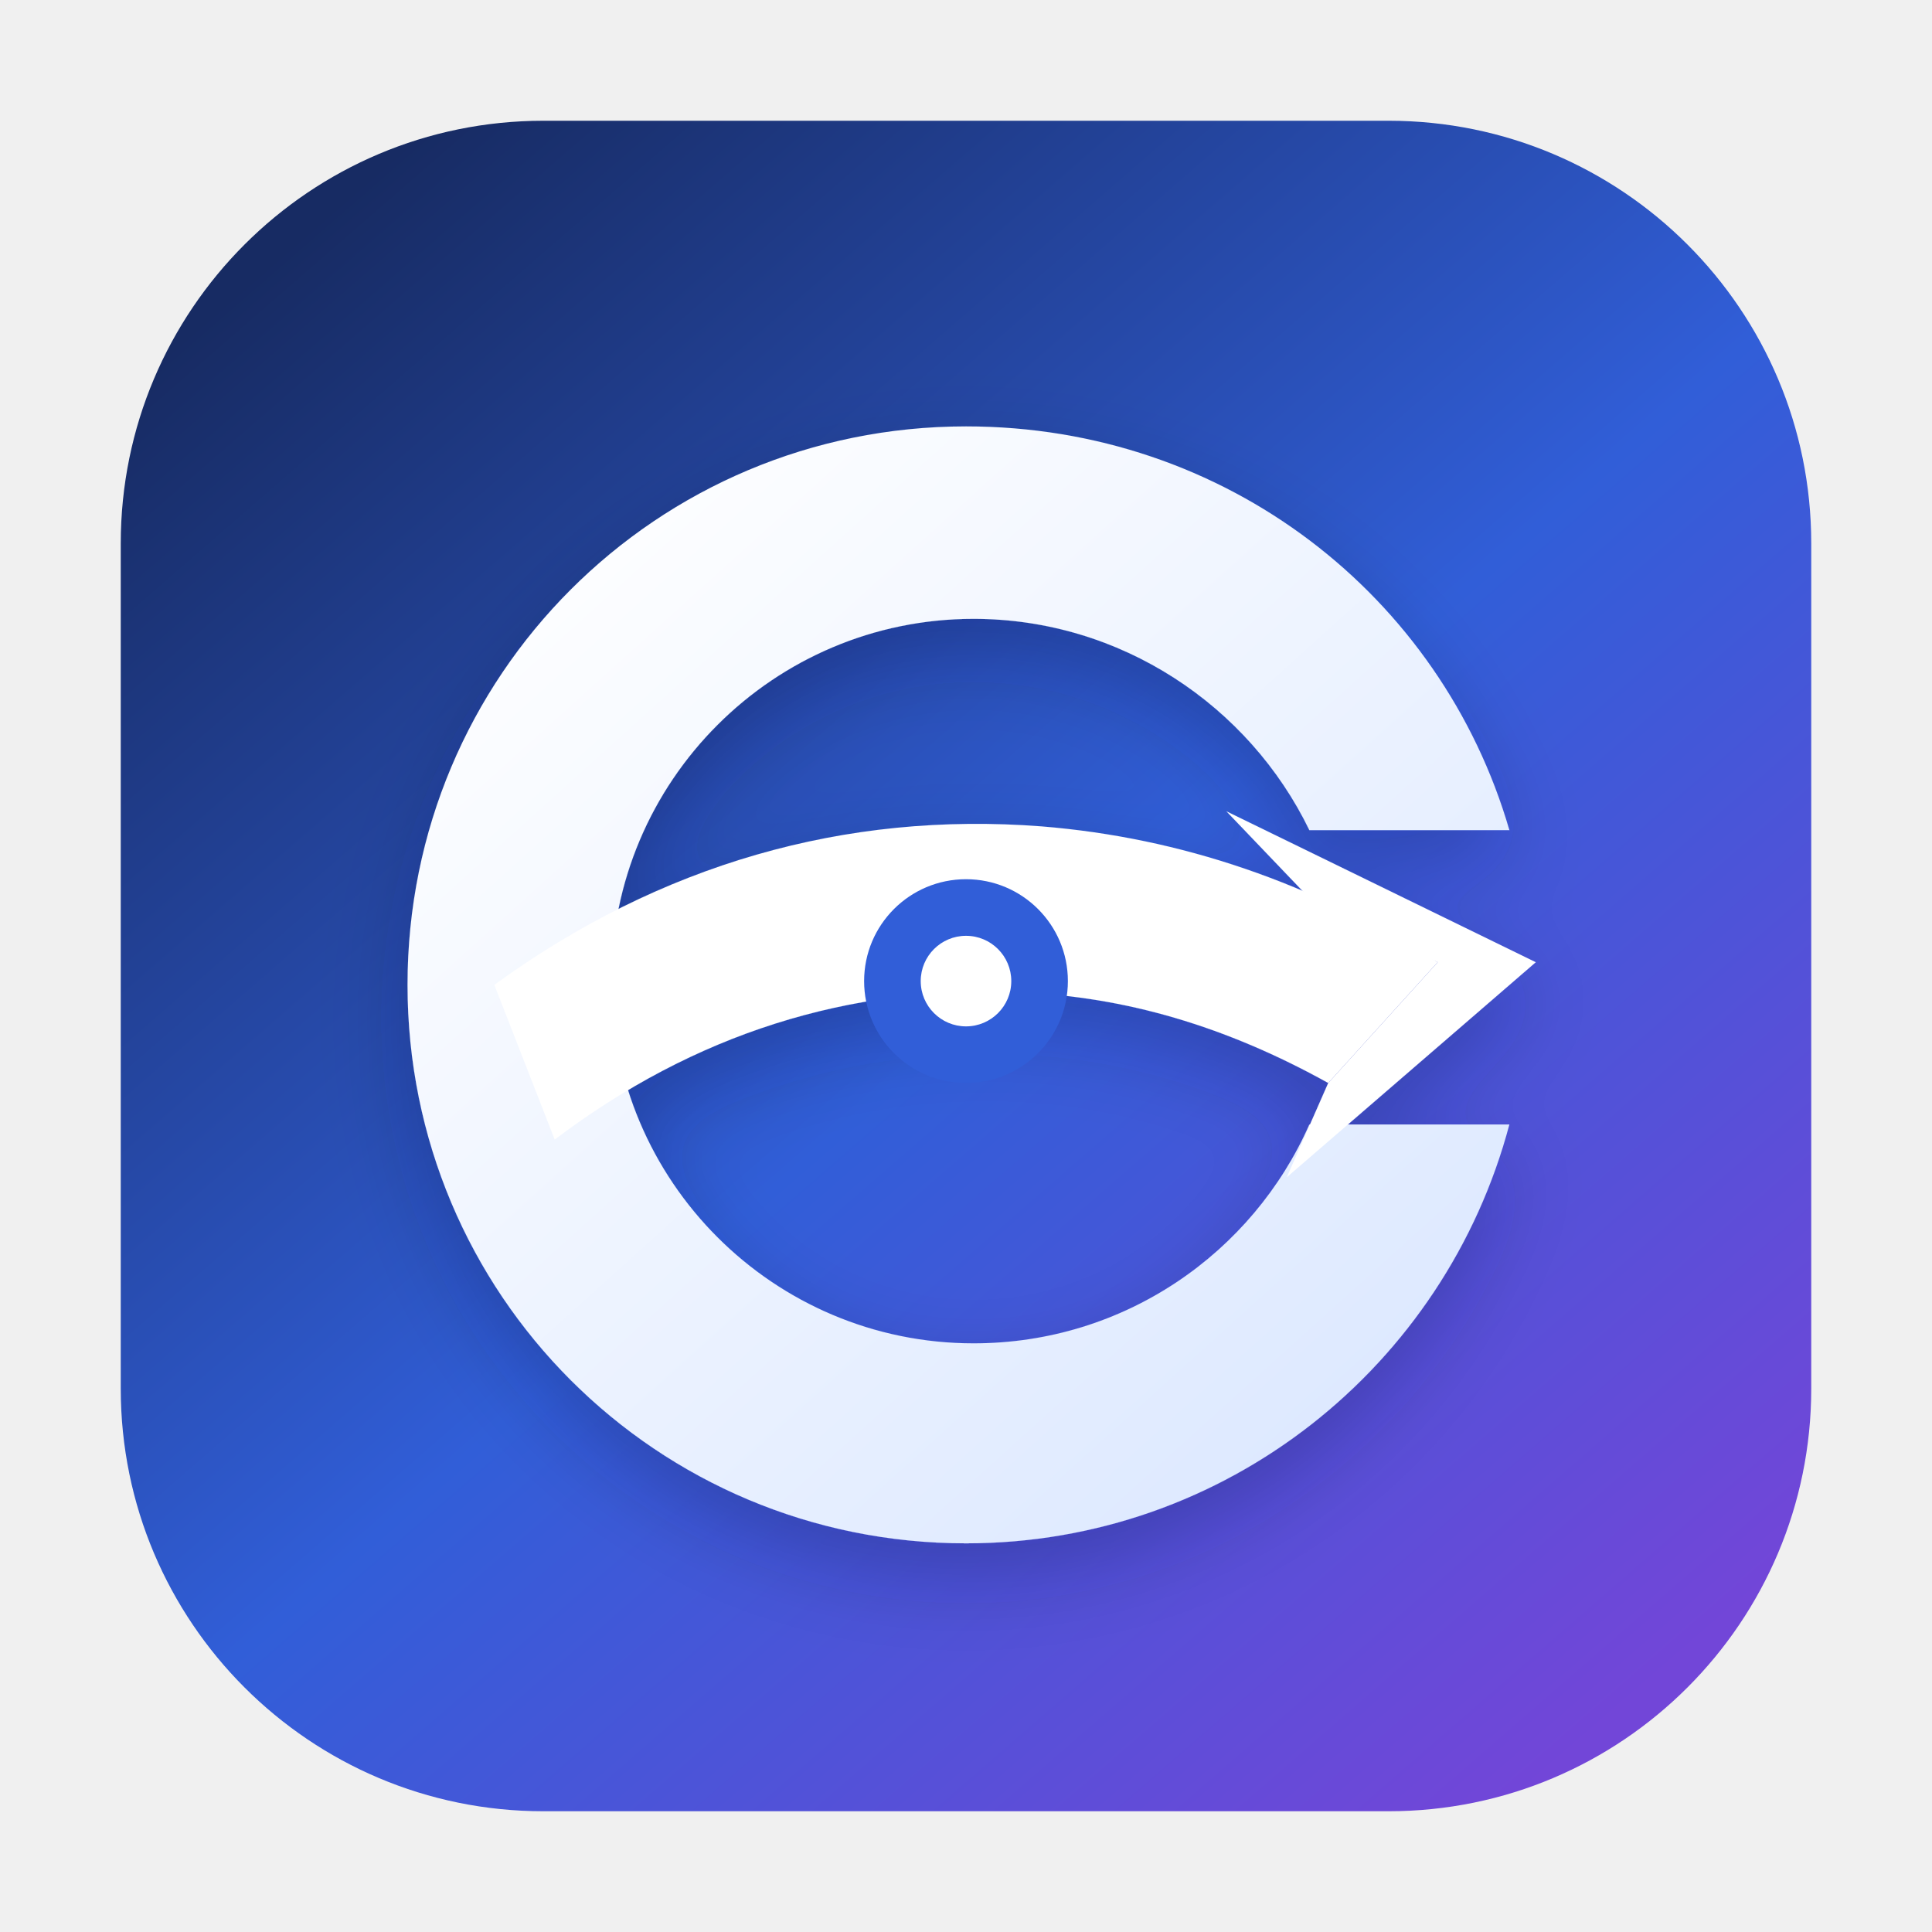
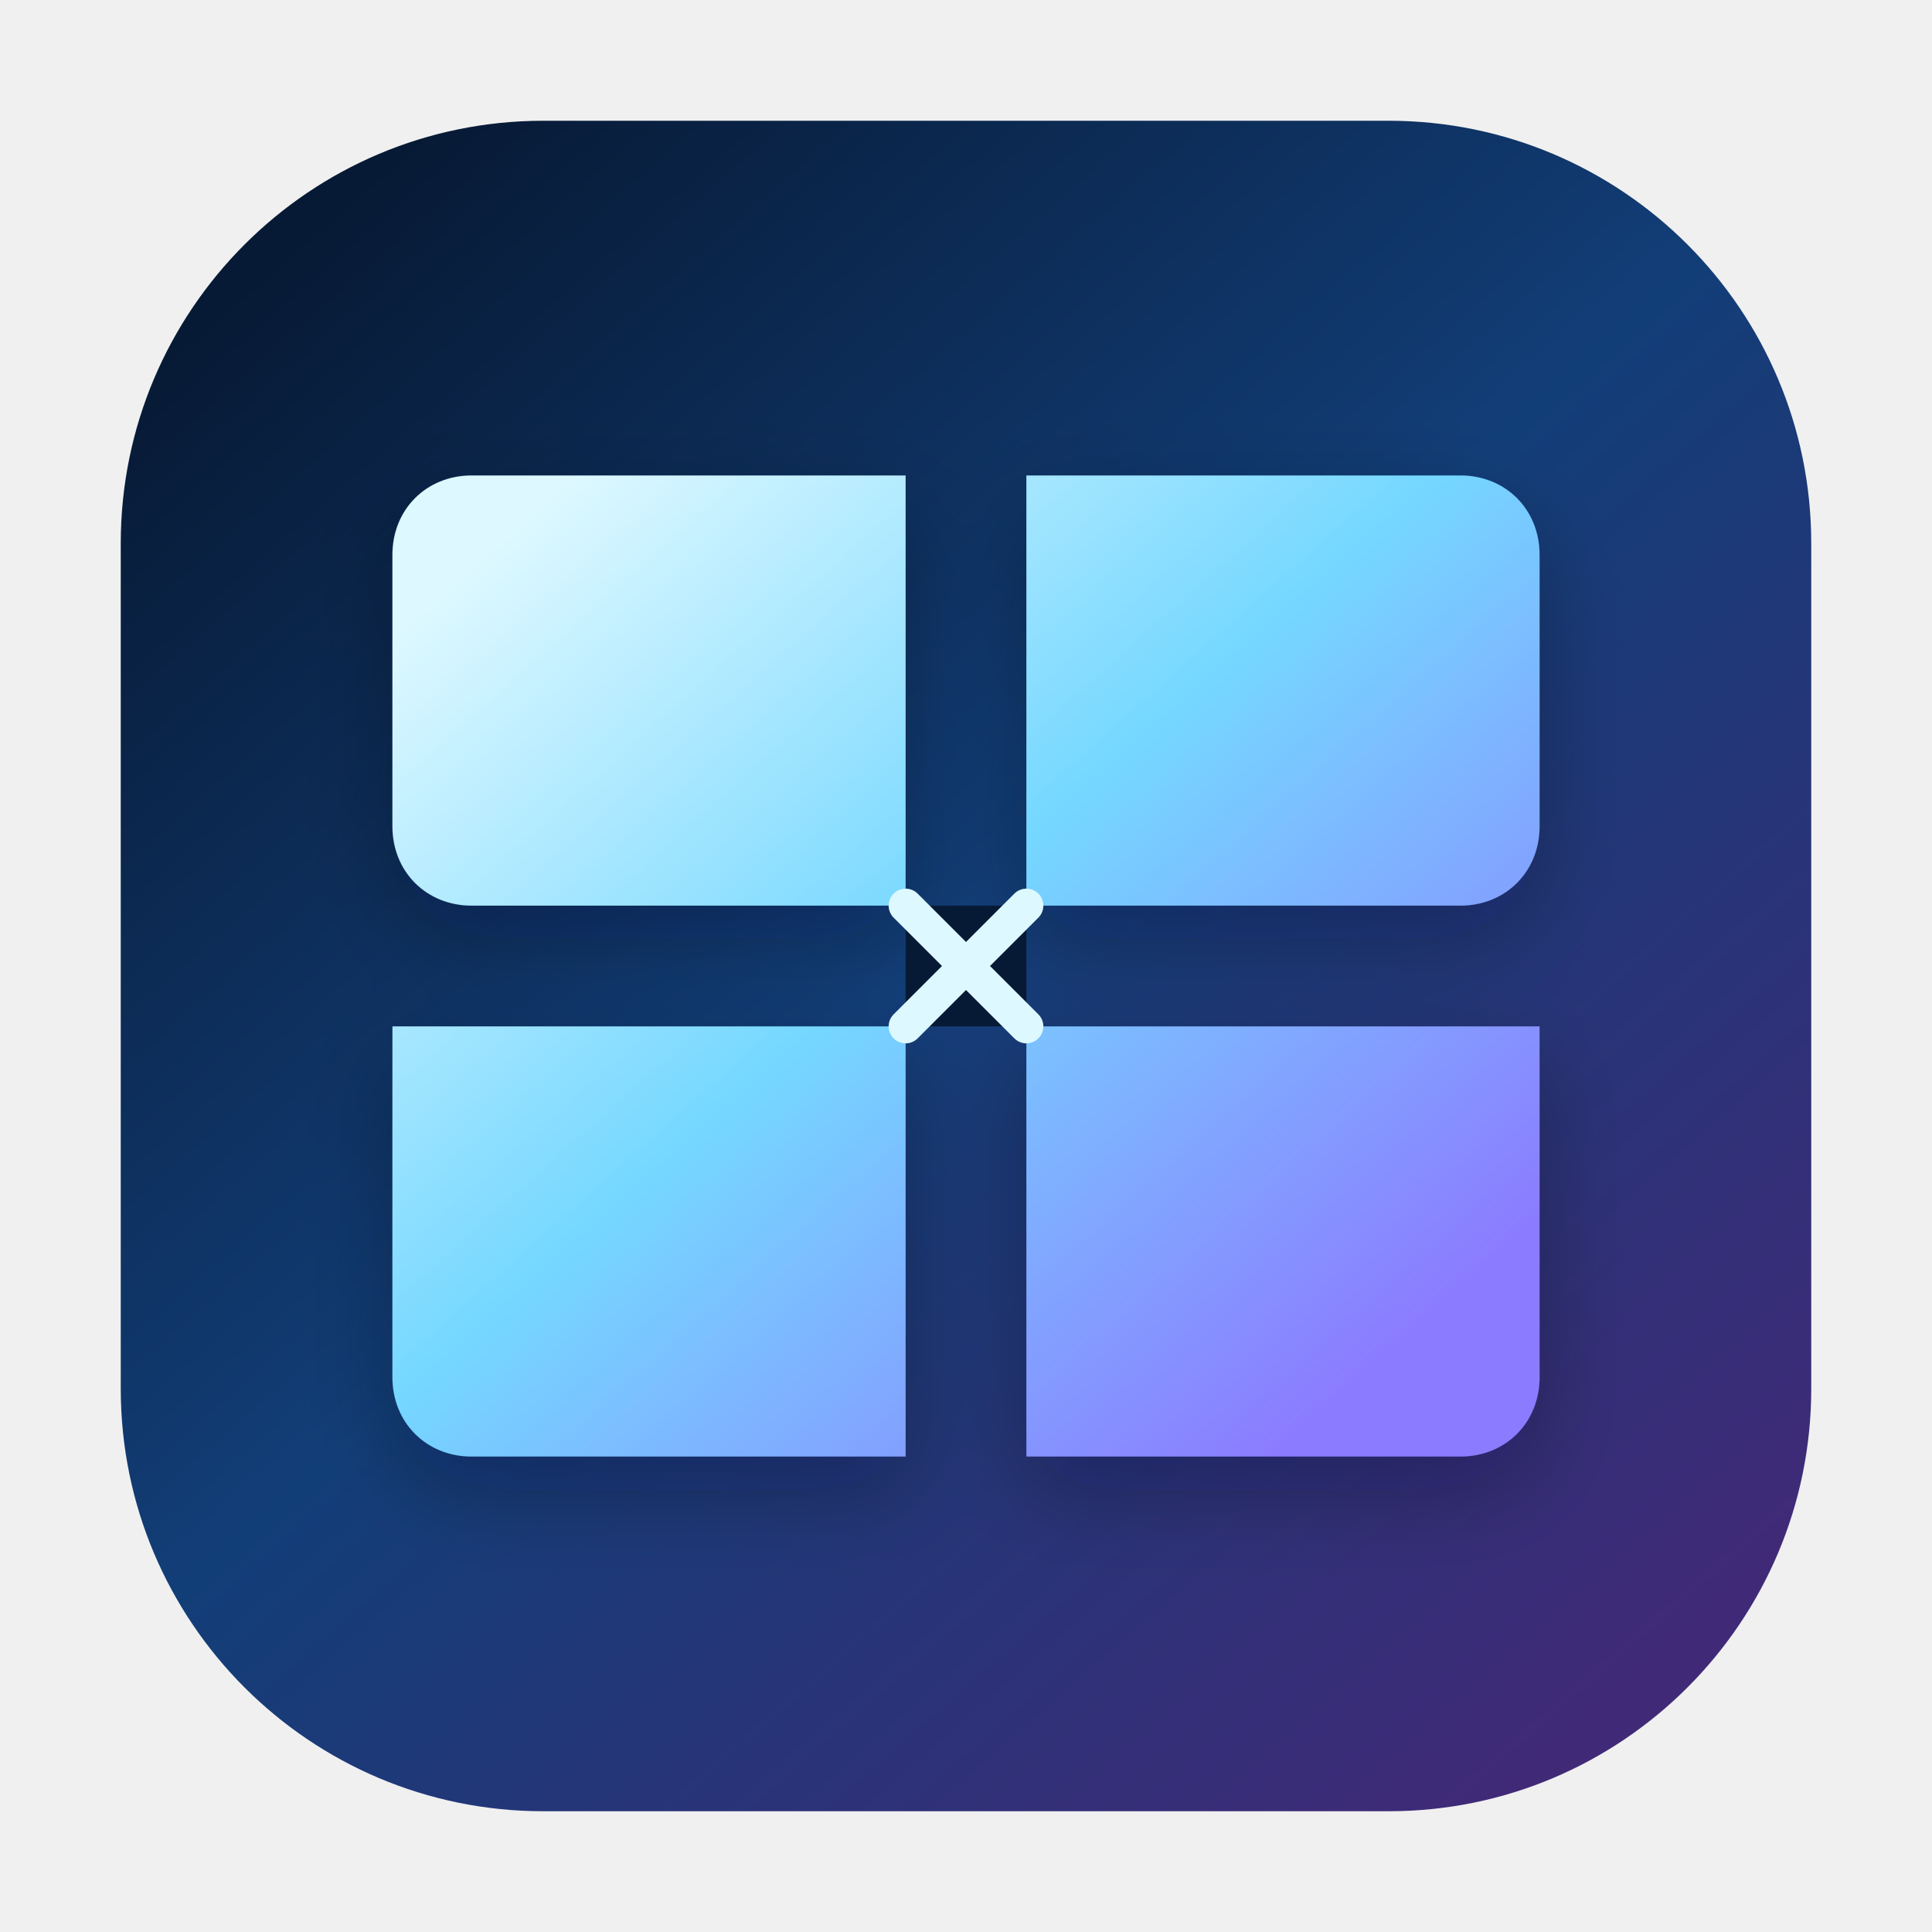
<svg xmlns="http://www.w3.org/2000/svg" viewBox="0 0 1024 1024" role="img" aria-labelledby="title desc">
  <defs>
-     <linearGradient id="foundation" x1="170" y1="116" x2="858" y2="908" gradientUnits="userSpaceOnUse">
-       <stop offset="0" stop-color="#172B63" />
-       <stop offset="0.52" stop-color="#315ED8" />
-       <stop offset="1" stop-color="#7246D8" />
+     <linearGradient id="bg" x1="170" y1="118" x2="854" y2="900" gradientUnits="userSpaceOnUse">
+       <stop offset="0" stop-color="#071A35" />
+       <stop offset="0.48" stop-color="#123E78" />
+       <stop offset="1" stop-color="#402A78" />
    </linearGradient>
-     <linearGradient id="portal" x1="284" y1="250" x2="744" y2="760" gradientUnits="userSpaceOnUse">
-       <stop offset="0" stop-color="#FFFFFF" />
-       <stop offset="1" stop-color="#DCE8FF" />
+     <linearGradient id="paneA" x1="286" y1="270" x2="706" y2="742" gradientUnits="userSpaceOnUse">
+       <stop offset="0" stop-color="#DDF8FF" />
+       <stop offset="0.48" stop-color="#75D7FF" />
+       <stop offset="1" stop-color="#8B7CFF" />
    </linearGradient>
-     <filter id="depth" x="-20%" y="-20%" width="140%" height="140%">
-       <feDropShadow dx="0" dy="18" stdDeviation="22" flood-color="#08183D" flood-opacity="0.22" />
+     <filter id="lift" x="-20%" y="-20%" width="140%" height="140%">
+       <feDropShadow dx="0" dy="18" stdDeviation="24" flood-color="#020A18" flood-opacity="0.28" />
    </filter>
  </defs>
-   <rect x="64" y="64" width="896" height="896" rx="224" fill="url(#foundation)" />
-   <g filter="url(#depth)">
-     <path d="M512 226C348 226 216 358 216 522C216 686 348 818 512 818C650 818 766 724 800 596H694C664 664 596 712 516 712C410 712 324 626 324 520C324 414 410 328 516 328C594 328 662 374 694 440H800C764 316 650 226 512 226Z" fill="url(#portal)" />
-     <path d="M262 522C350 458 448 430 552 438C626 444 696 468 762 510L704 574C650 544 596 528 540 526C450 522 368 548 294 604L262 522Z" fill="#FFFFFF" />
-     <path d="M650 430L814 510L682 624L704 574L762 510L694 476L650 430Z" fill="#FFFFFF" />
+   <rect x="64" y="64" width="896" height="896" rx="224" fill="url(#bg)" />
+   <g filter="url(#lift)" fill="url(#paneA)">
+     <path d="M250 252H480V480H250C226 480 208 462 208 438V294C208 270 226 252 250 252Z" />
+     <path d="M544 252H774C798 252 816 270 816 294V438C816 462 798 480 774 480H544V252Z" />
+     <path d="M208 544H480V772H250C226 772 208 754 208 730V544Z" />
+     <path d="M544 544H816V730C816 754 798 772 774 772H544V544Z" />
  </g>
-   <circle cx="512" cy="520" r="54" fill="#315ED8" />
-   <circle cx="512" cy="520" r="24" fill="#FFFFFF" />
+   <path d="M480 480H544V544H480Z" fill="#071A35" />
+   <path d="M480 480L544 544M544 480L480 544" stroke="#DDF8FF" stroke-width="18" stroke-linecap="round" />
</svg>
